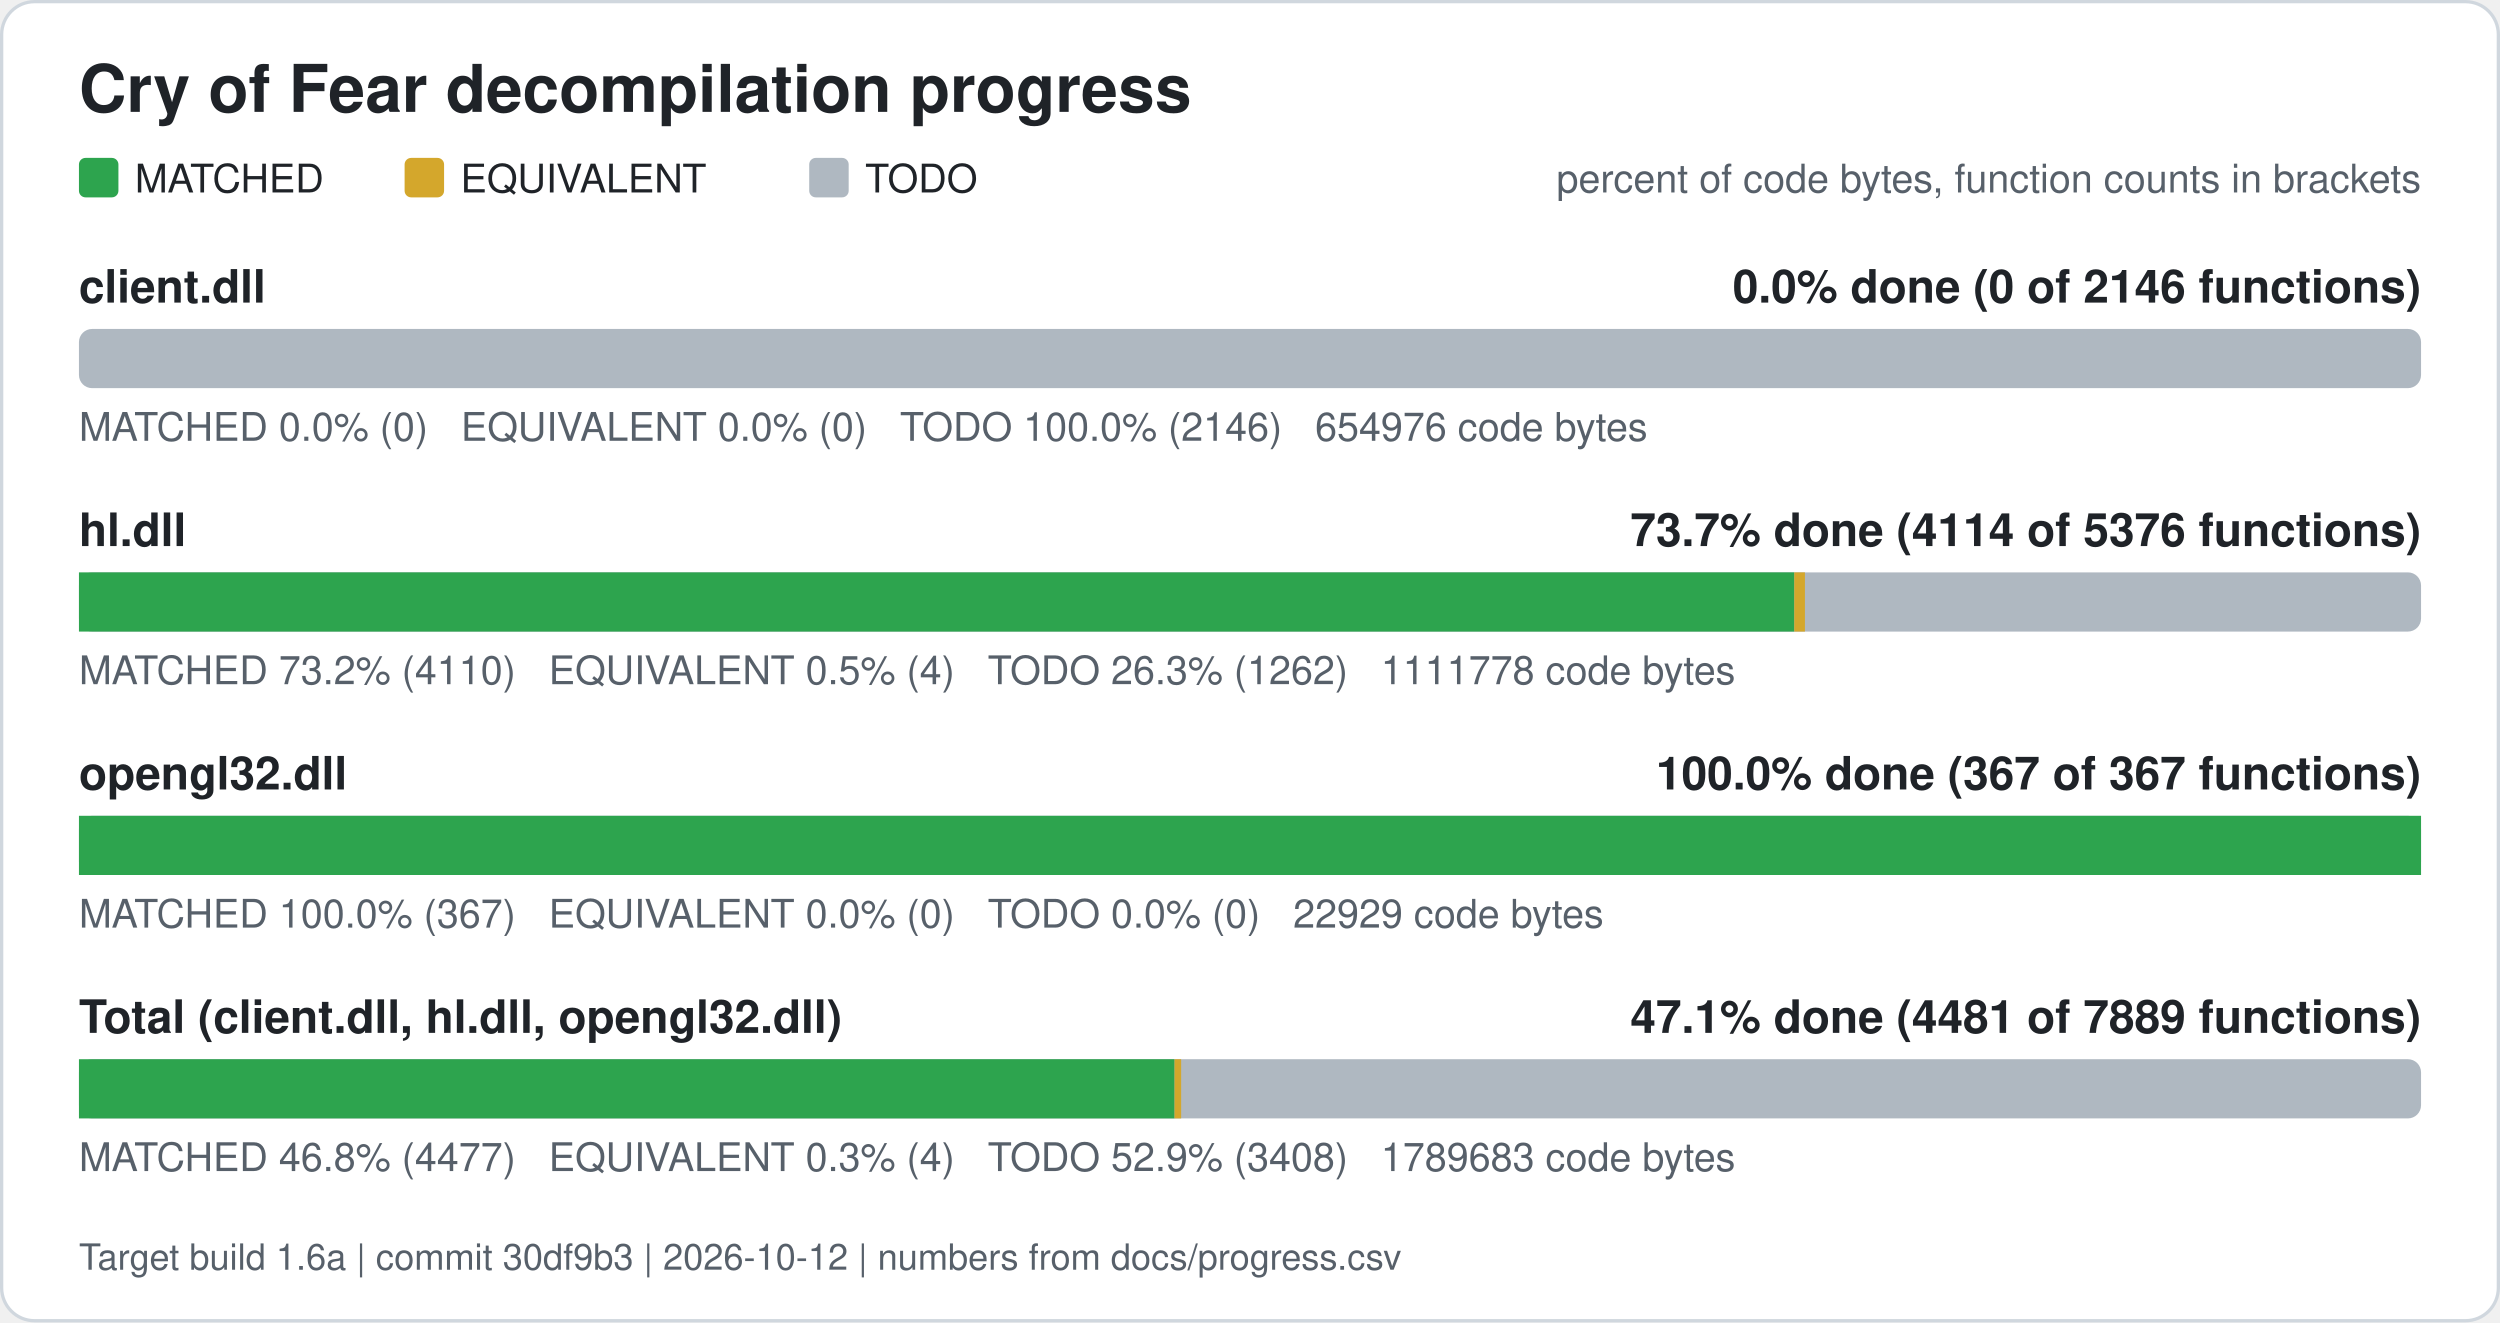
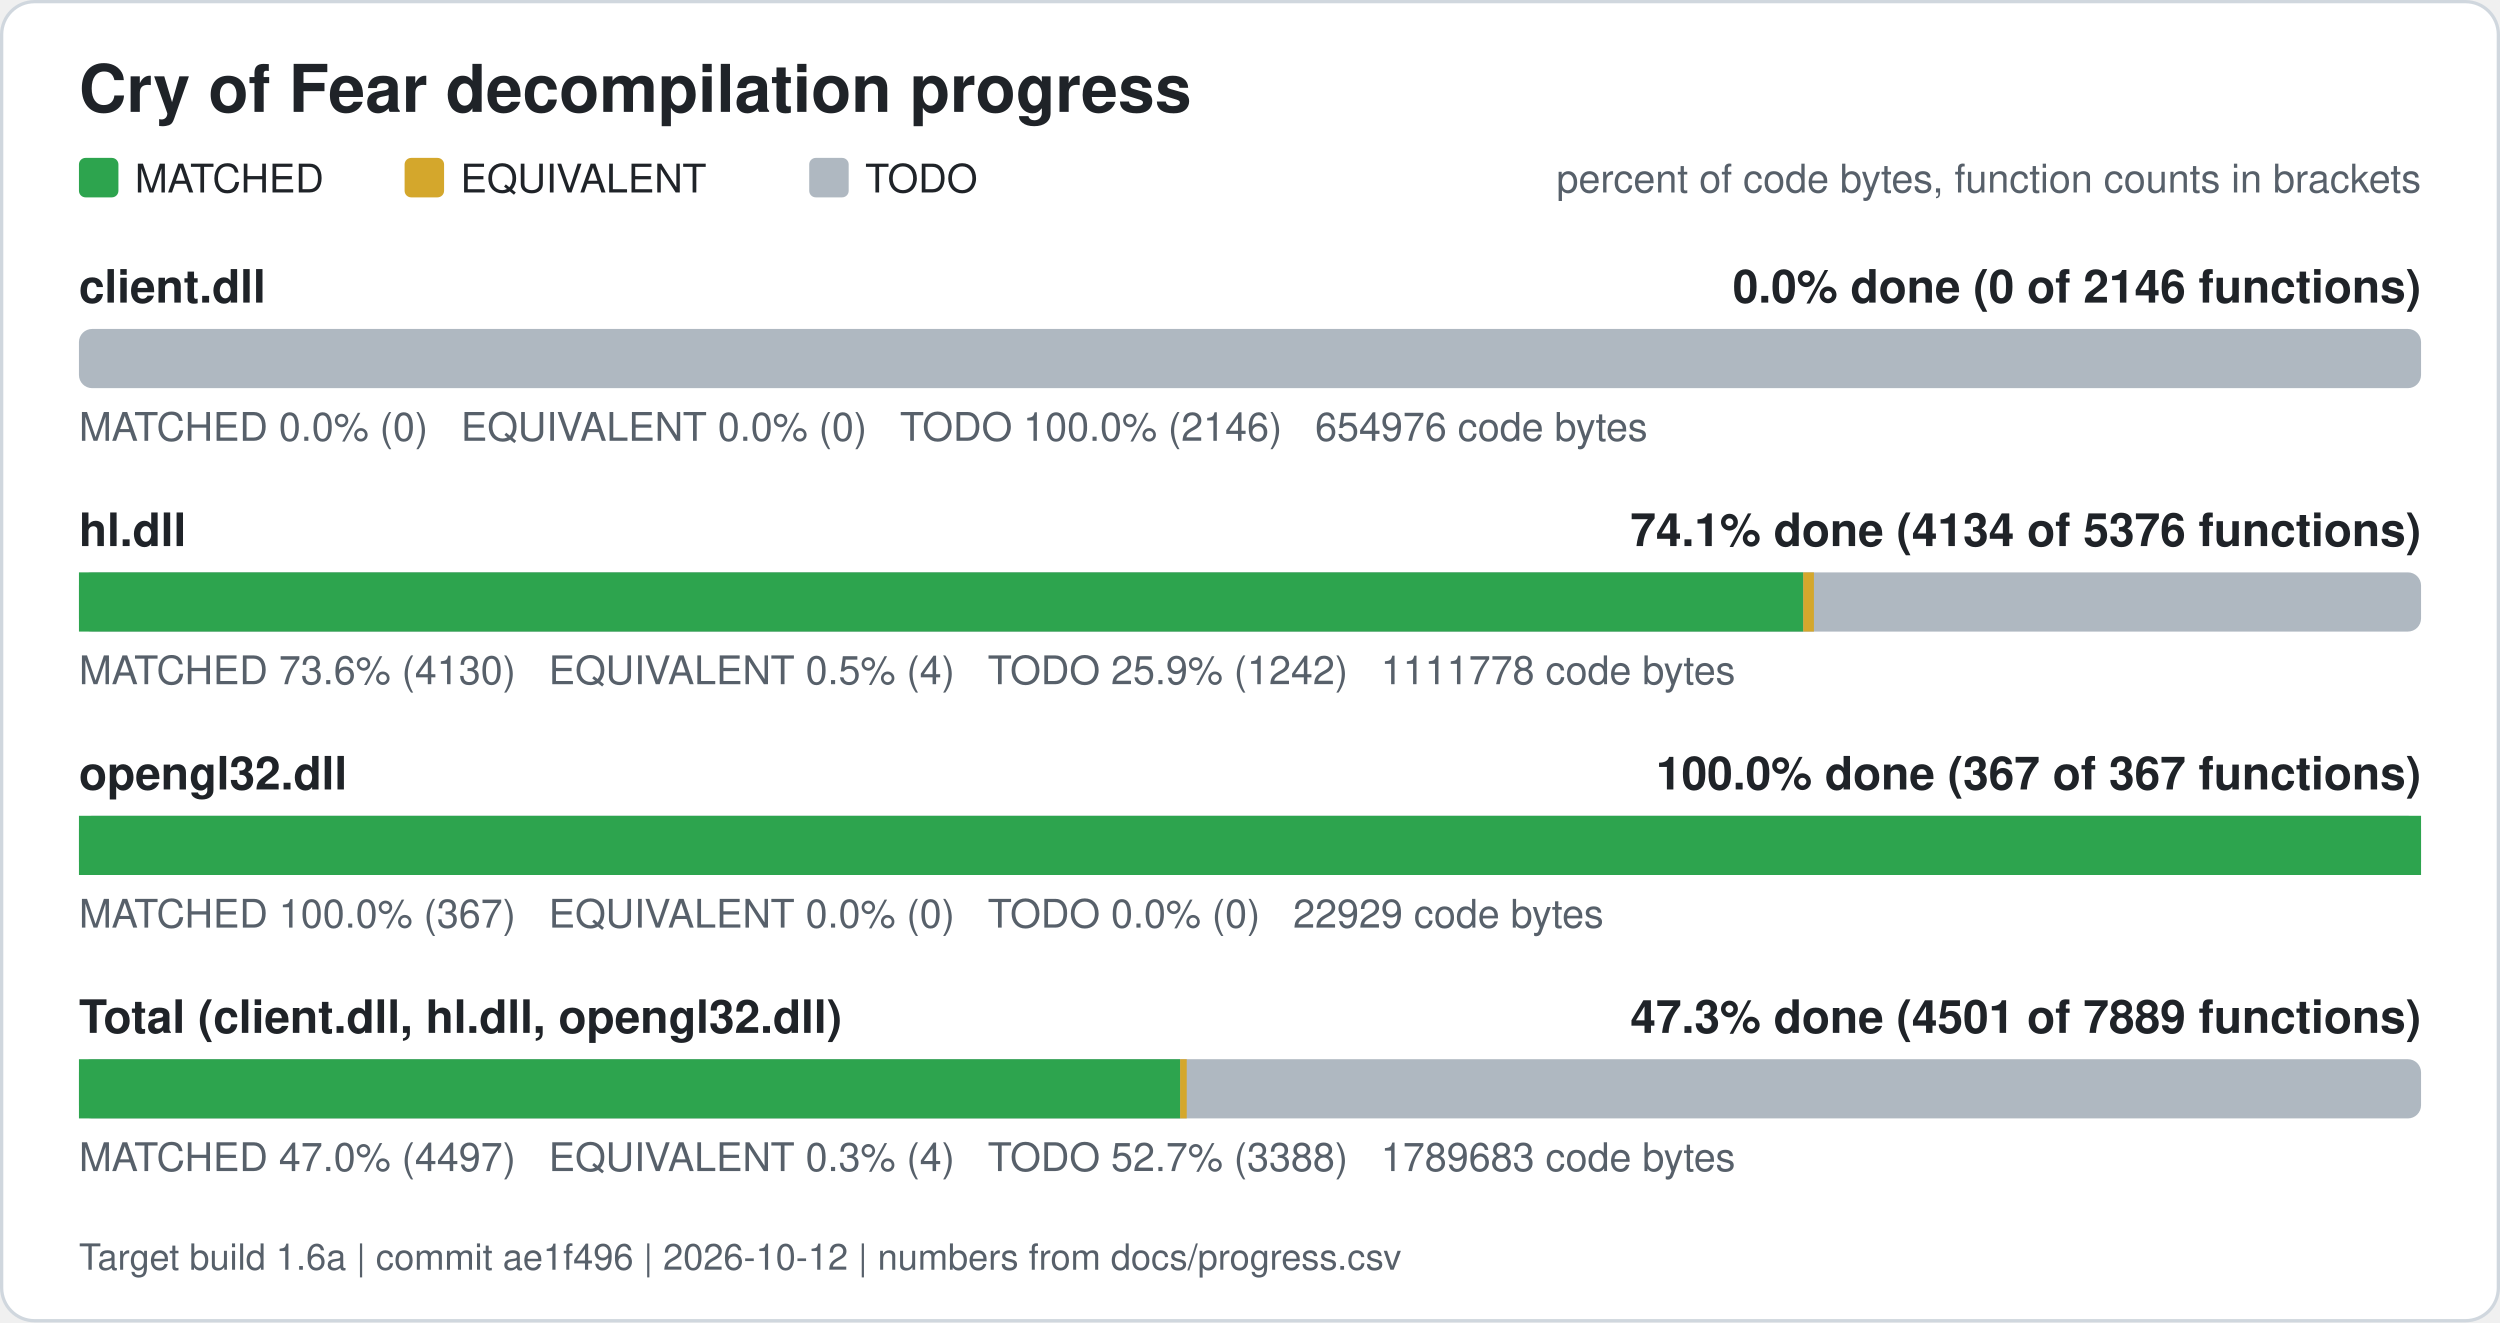
<svg xmlns="http://www.w3.org/2000/svg" width="760" height="402" viewBox="0 0 760 402" role="img" aria-label="Cry of Fear decompilation progress">
  <rect x="0.5" y="0.5" width="759" height="401" rx="10" fill="#ffffff" stroke="#d0d7de" />
  <text x="24" y="34" font-family="Segoe UI, Helvetica, Arial, sans-serif" font-size="20" font-weight="600" fill="#1f2328">Cry of Fear decompilation progress</text>
  <rect x="24" y="48" width="12" height="12" rx="2" fill="#2da44e" />
  <text x="41" y="58.5" font-family="Segoe UI, Helvetica, Arial, sans-serif" font-size="12" fill="#1f2328">MATCHED</text>
  <rect x="123" y="48" width="12" height="12" rx="2" fill="#d4a72c" />
  <text x="140" y="58.5" font-family="Segoe UI, Helvetica, Arial, sans-serif" font-size="12" fill="#1f2328">EQUIVALENT</text>
  <rect x="246" y="48" width="12" height="12" rx="2" fill="#afb8c1" />
  <text x="263" y="58.5" font-family="Segoe UI, Helvetica, Arial, sans-serif" font-size="12" fill="#1f2328">TODO</text>
  <text x="736" y="58.5" font-family="Segoe UI, Helvetica, Arial, sans-serif" font-size="12" fill="#57606a" text-anchor="end">percent of code bytes, function counts in brackets</text>
  <text x="24" y="92" font-family="Segoe UI, Helvetica, Arial, sans-serif" font-size="14" font-weight="600" fill="#1f2328">client.dll</text>
  <text x="736" y="92" font-family="Segoe UI, Helvetica, Arial, sans-serif" font-size="14" font-weight="600" fill="#1f2328" text-anchor="end">0.0% done (0 of 2146 functions)</text>
  <rect x="24" y="100" width="712" height="18" rx="4" fill="#afb8c1" />
  <text x="24" y="134" font-family="Segoe UI, Helvetica, Arial, sans-serif" font-size="12" fill="#57606a" xml:space="preserve">MATCHED 0.0% (0)   EQUIVALENT 0.0% (0)   TODO 100.0% (2146)   654976 code bytes</text>
  <text x="24" y="166" font-family="Segoe UI, Helvetica, Arial, sans-serif" font-size="14" font-weight="600" fill="#1f2328">hl.dll</text>
-   <text x="736" y="166" font-family="Segoe UI, Helvetica, Arial, sans-serif" font-size="14" font-weight="600" fill="#1f2328" text-anchor="end">73.7% done (4114 of 5376 functions)</text>
+   <text x="736" y="166" font-family="Segoe UI, Helvetica, Arial, sans-serif" font-size="14" font-weight="600" fill="#1f2328" text-anchor="end">74.1% done (4134 of 5376 functions)</text>
  <rect x="24" y="174" width="712" height="18" rx="4" fill="#afb8c1" />
-   <rect x="24.00" y="174" width="521.46" height="18" fill="#2da44e" />
-   <rect x="545.46" y="174" width="3.24" height="18" fill="#d4a72c" />
-   <text x="24" y="208" font-family="Segoe UI, Helvetica, Arial, sans-serif" font-size="12" fill="#57606a" xml:space="preserve">MATCHED 73.2% (4110)   EQUIVALENT 0.5% (4)   TODO 26.3% (1262)   1111778 code bytes</text>
+   <rect x="24.00" y="174" width="524.19" height="18" fill="#2da44e" />
+   <rect x="548.19" y="174" width="3.24" height="18" fill="#d4a72c" />
+   <text x="24" y="208" font-family="Segoe UI, Helvetica, Arial, sans-serif" font-size="12" fill="#57606a" xml:space="preserve">MATCHED 73.6% (4130)   EQUIVALENT 0.5% (4)   TODO 25.9% (1242)   1111778 code bytes</text>
  <text x="24" y="240" font-family="Segoe UI, Helvetica, Arial, sans-serif" font-size="14" font-weight="600" fill="#1f2328">opengl32.dll</text>
  <text x="736" y="240" font-family="Segoe UI, Helvetica, Arial, sans-serif" font-size="14" font-weight="600" fill="#1f2328" text-anchor="end">100.0% done (367 of 367 functions)</text>
  <rect x="24" y="248" width="712" height="18" rx="4" fill="#afb8c1" />
  <rect x="24.00" y="248" width="712.00" height="18" fill="#2da44e" />
  <text x="24" y="282" font-family="Segoe UI, Helvetica, Arial, sans-serif" font-size="12" fill="#57606a" xml:space="preserve">MATCHED 100.0% (367)   EQUIVALENT 0.0% (0)   TODO 0.0% (0)   22929 code bytes</text>
  <text x="24" y="314" font-family="Segoe UI, Helvetica, Arial, sans-serif" font-size="14" font-weight="600" fill="#1f2328">Total (client.dll, hl.dll, opengl32.dll)</text>
-   <text x="736" y="314" font-family="Segoe UI, Helvetica, Arial, sans-serif" font-size="14" font-weight="600" fill="#1f2328" text-anchor="end">47.1% done (4481 of 7889 functions)</text>
+   <text x="736" y="314" font-family="Segoe UI, Helvetica, Arial, sans-serif" font-size="14" font-weight="600" fill="#1f2328" text-anchor="end">47.3% done (4501 of 7889 functions)</text>
  <rect x="24" y="322" width="712" height="18" rx="4" fill="#afb8c1" />
-   <rect x="24.00" y="322" width="333.06" height="18" fill="#2da44e" />
-   <rect x="357.06" y="322" width="2.01" height="18" fill="#d4a72c" />
-   <text x="24" y="356" font-family="Segoe UI, Helvetica, Arial, sans-serif" font-size="12" fill="#57606a" xml:space="preserve">MATCHED 46.8% (4477)   EQUIVALENT 0.3% (4)   TODO 52.9% (3408)   1789683 code bytes</text>
-   <text x="24" y="386" font-family="Segoe UI, Helvetica, Arial, sans-serif" font-size="11" fill="#57606a">Target build 1.6a | commit 30df9b3 | 2026-10-12 | numbers from docs/progress.csv</text>
+   <rect x="24.00" y="322" width="334.76" height="18" fill="#2da44e" />
+   <rect x="358.76" y="322" width="2.01" height="18" fill="#d4a72c" />
+   <text x="24" y="356" font-family="Segoe UI, Helvetica, Arial, sans-serif" font-size="12" fill="#57606a" xml:space="preserve">MATCHED 47.0% (4497)   EQUIVALENT 0.3% (4)   TODO 52.7% (3388)   1789683 code bytes</text>
+   <text x="24" y="386" font-family="Segoe UI, Helvetica, Arial, sans-serif" font-size="11" fill="#57606a">Target build 1.6a | commit ae1f496 | 2026-10-12 | numbers from docs/progress.csv</text>
</svg>
